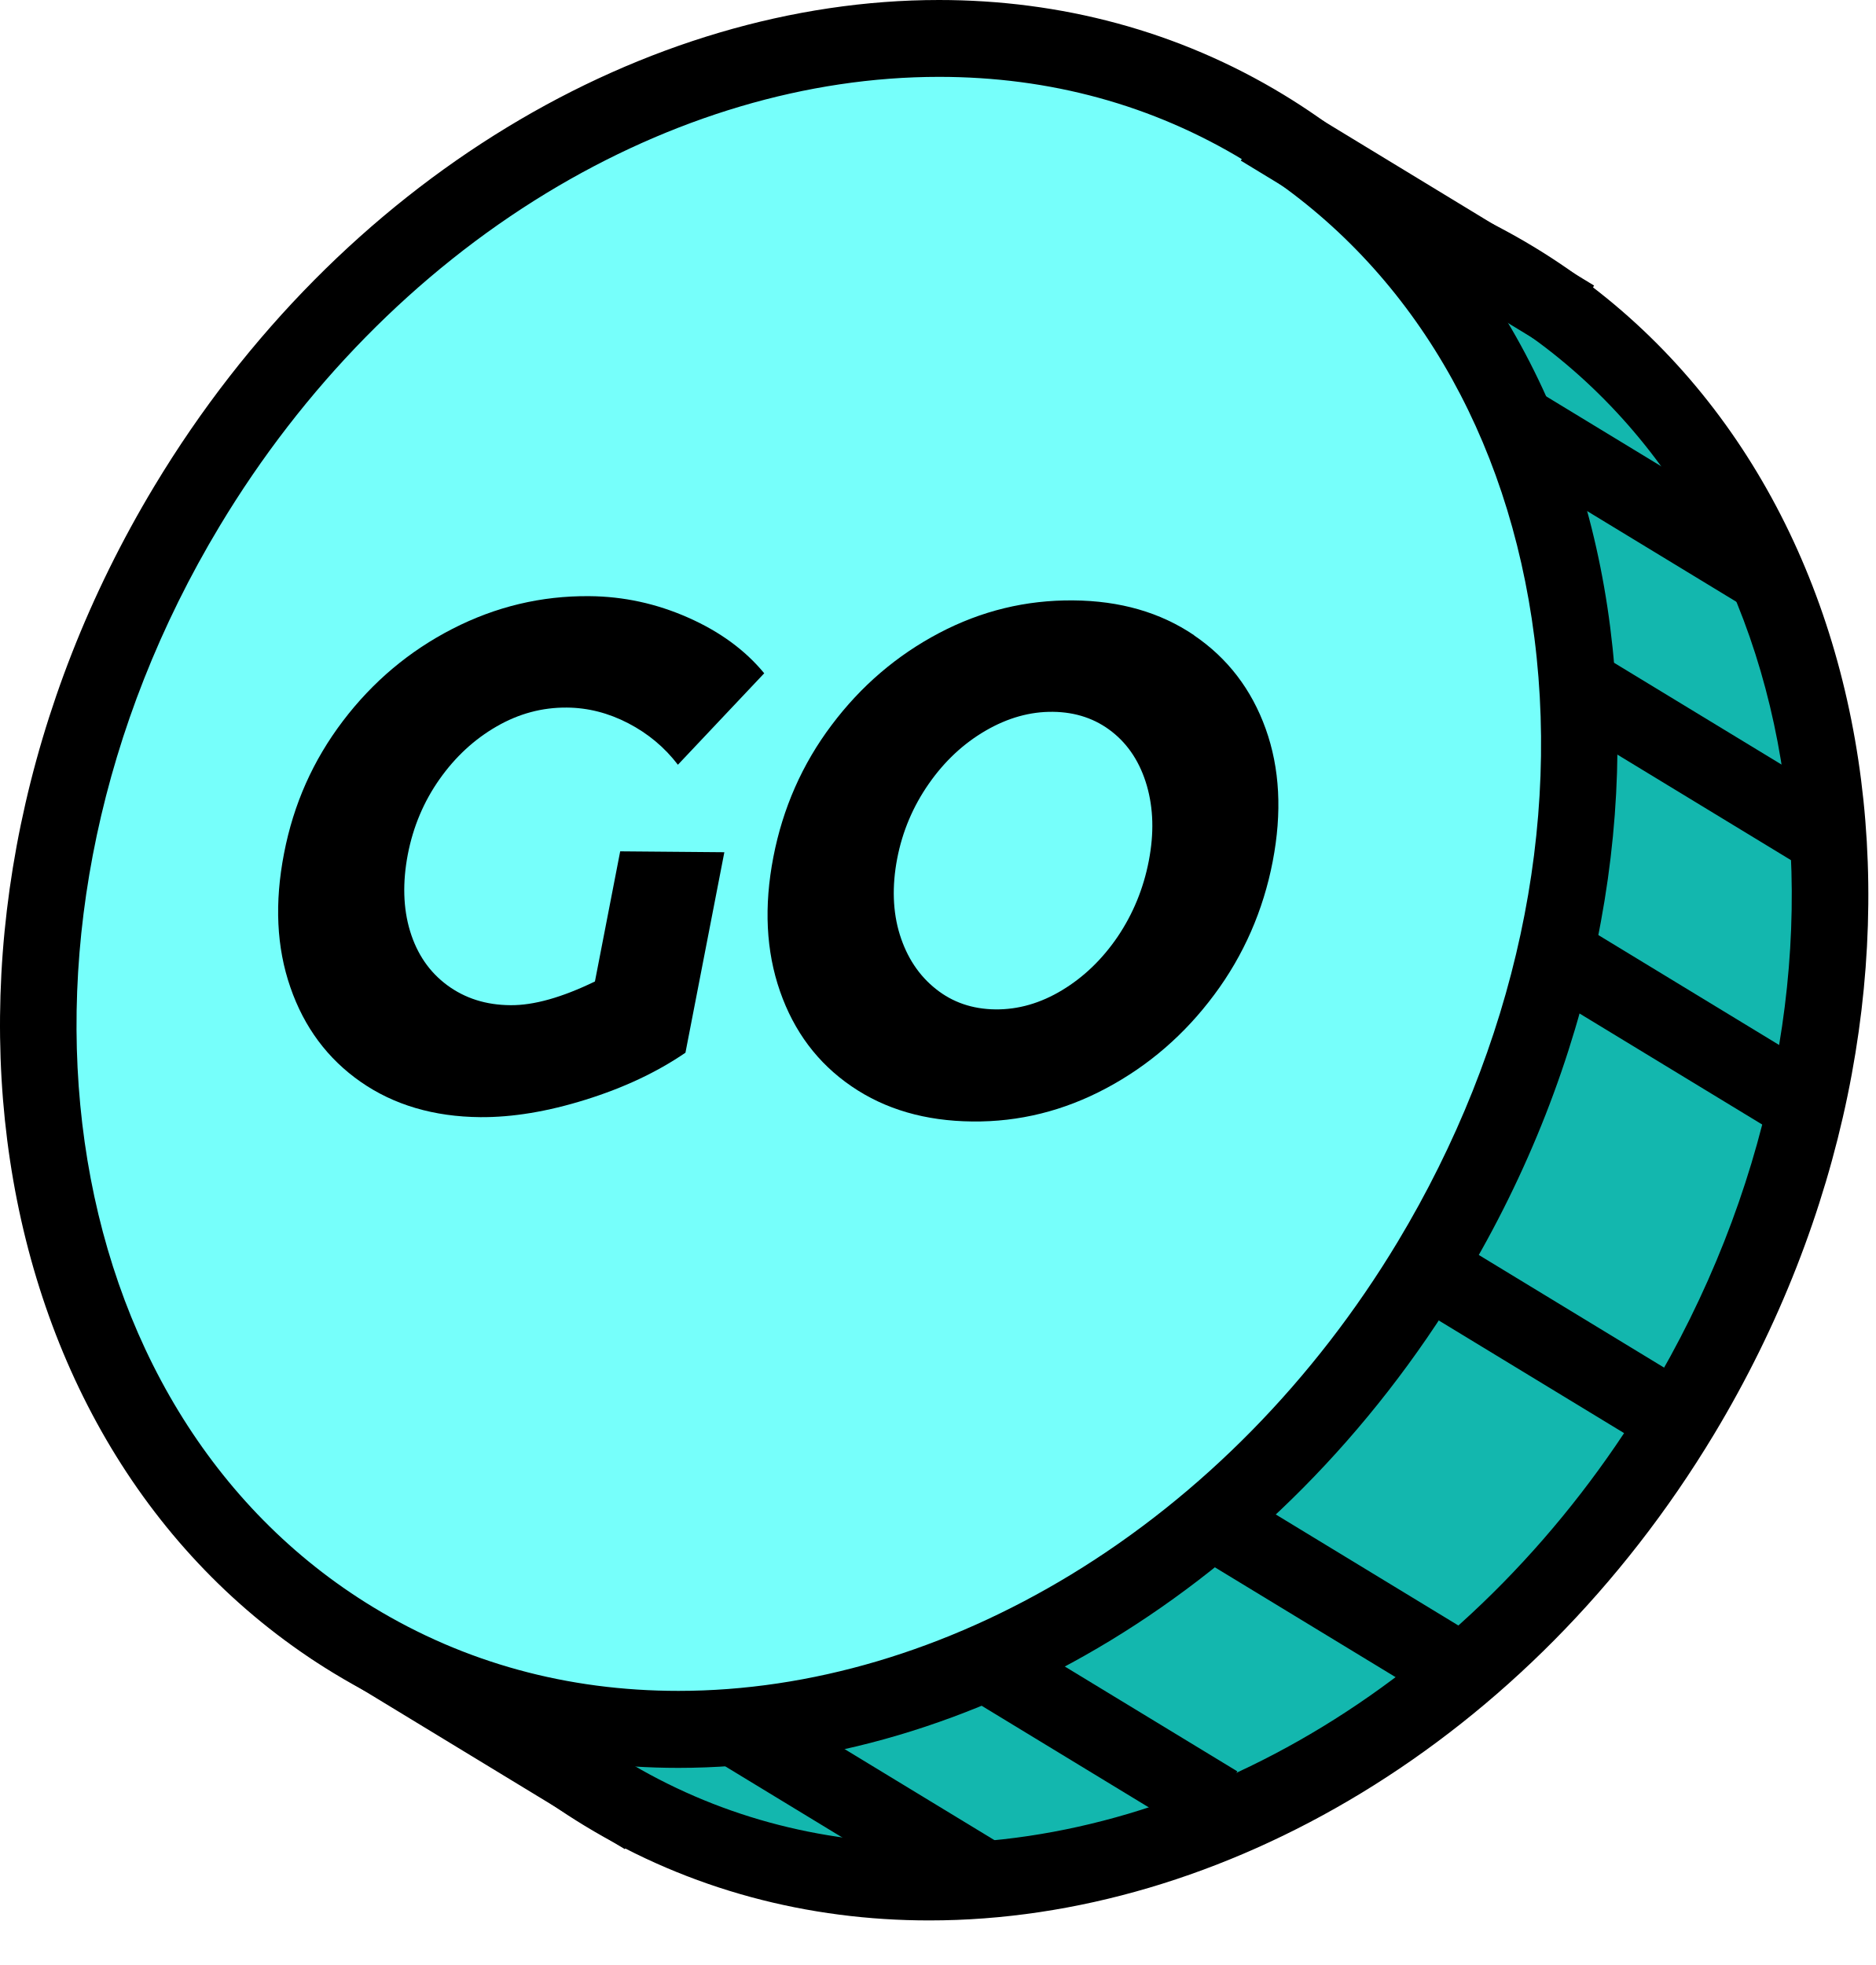
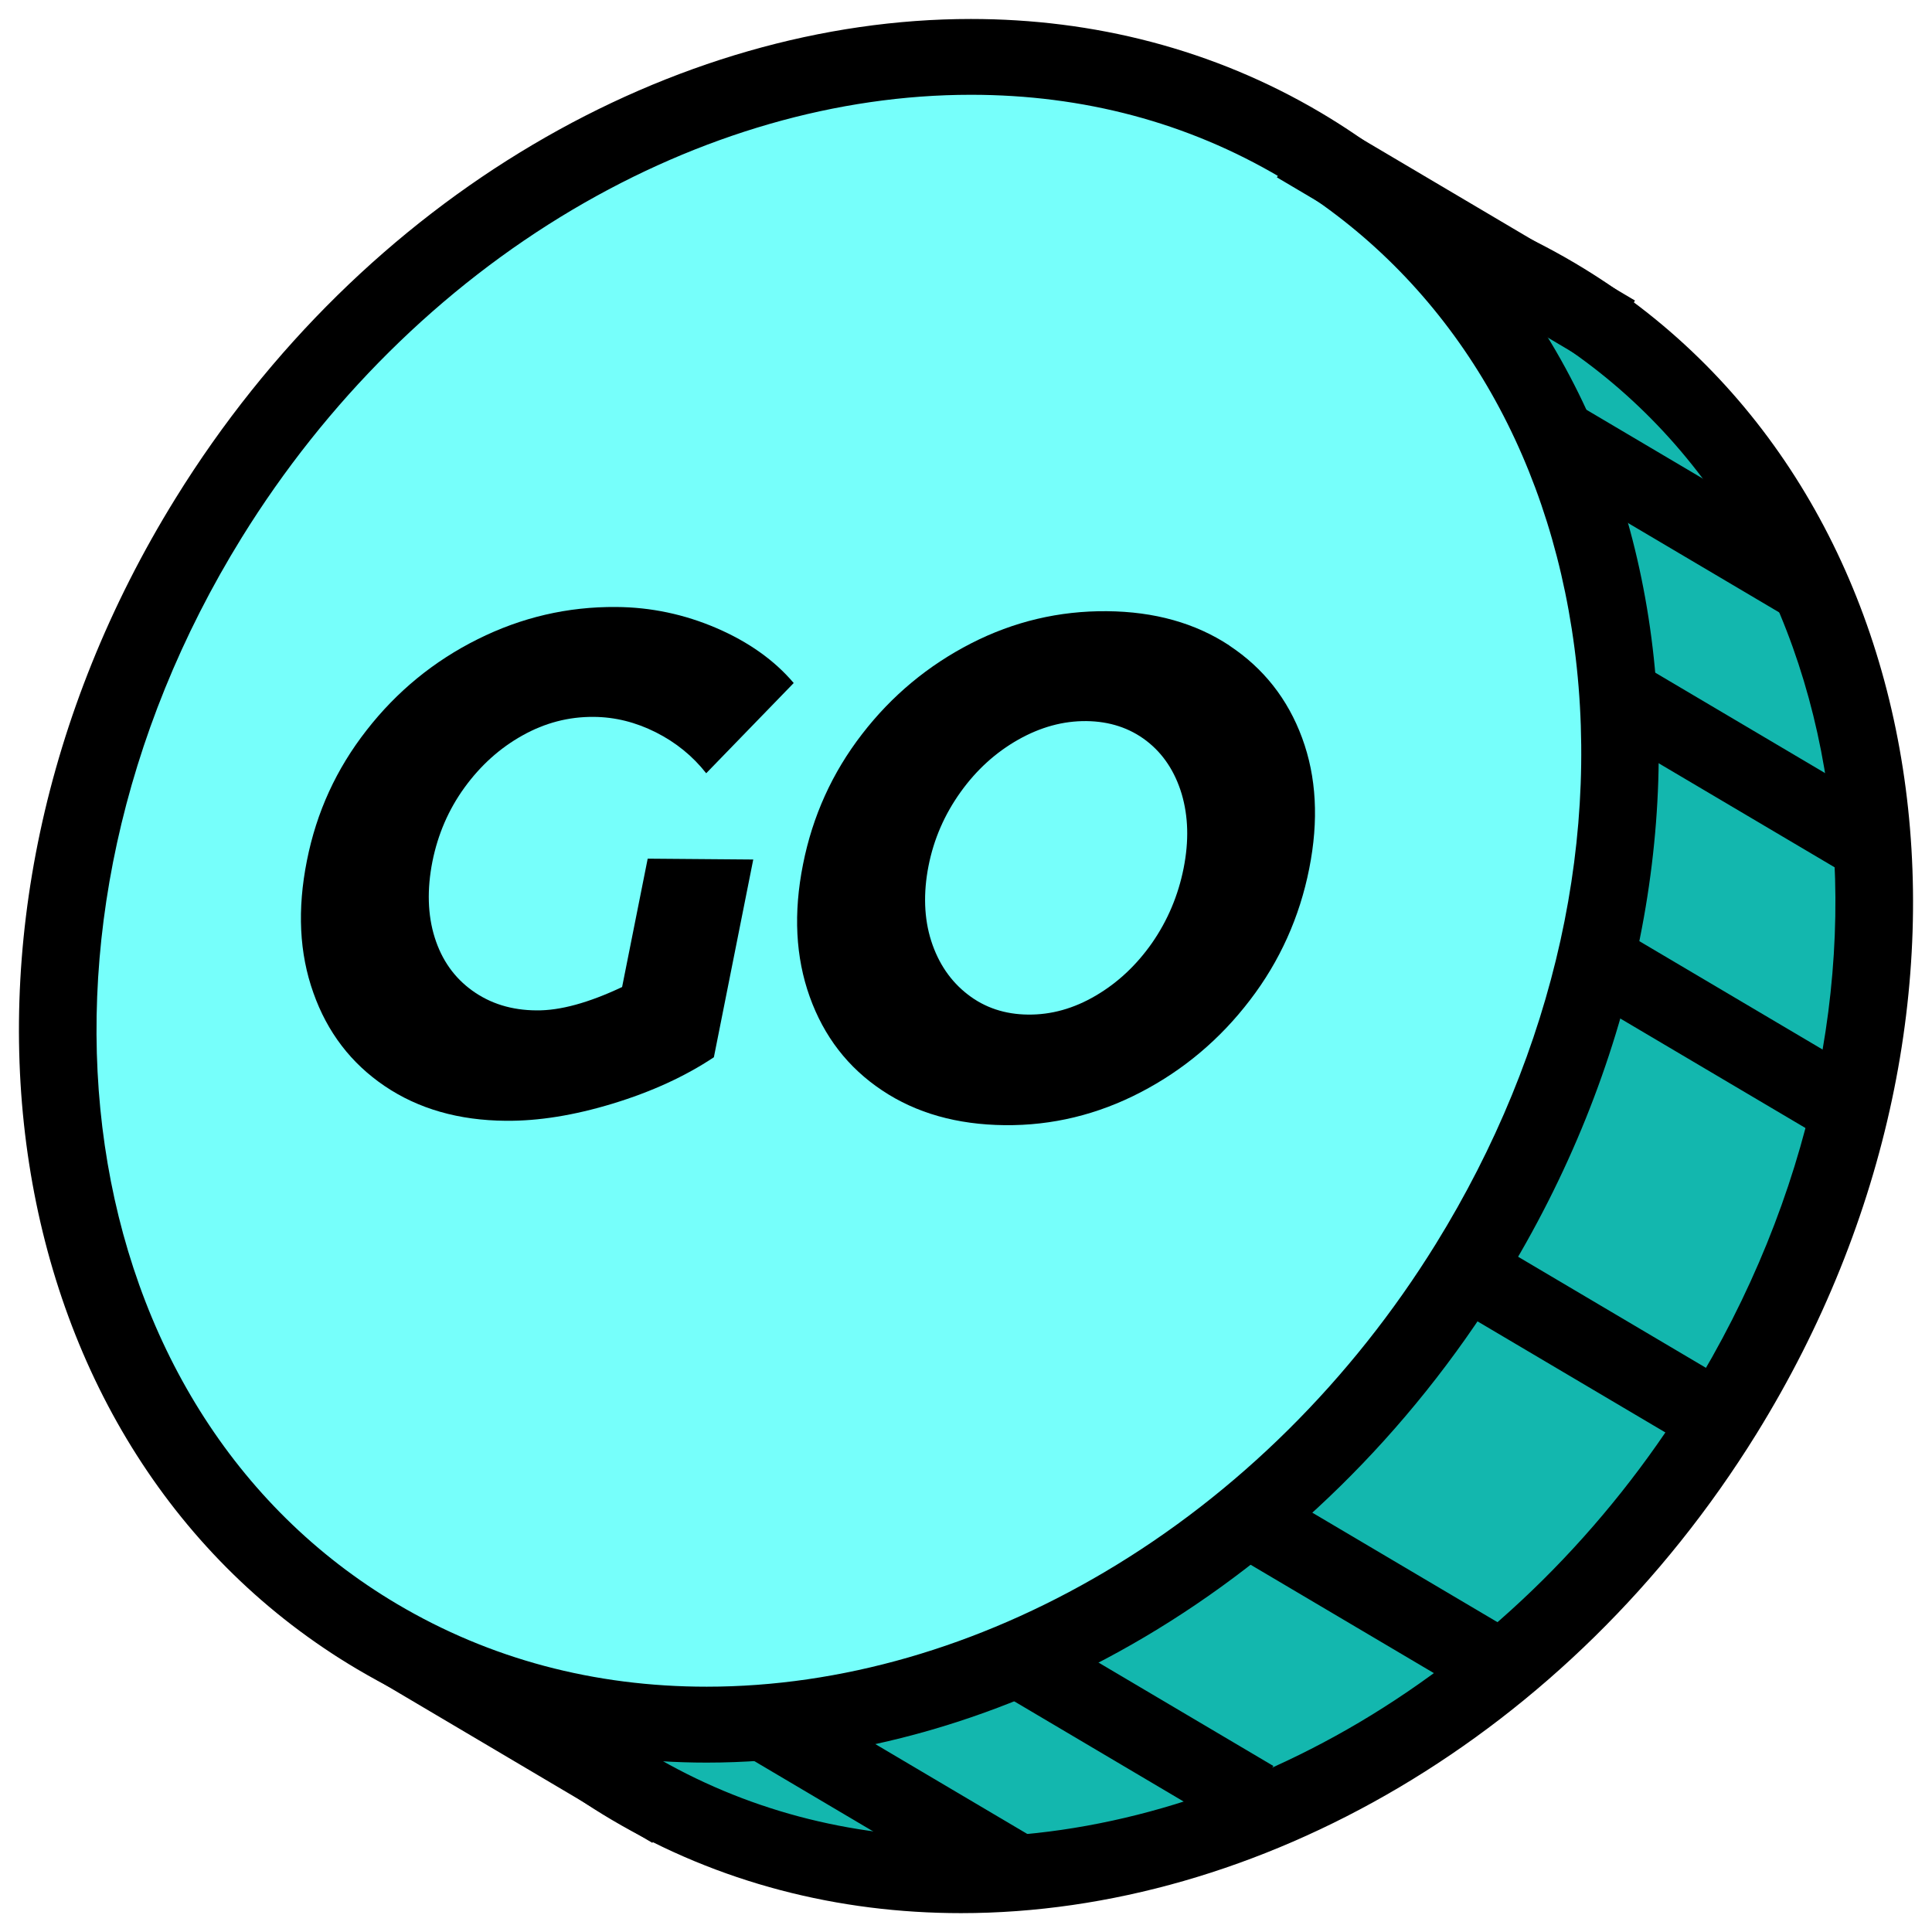
- <svg xmlns="http://www.w3.org/2000/svg" width="42" height="44" viewBox="0 0 42 44" fill="none">
-   <path d="M20.811 42.139C18.162 42.139 15.715 41.468 13.532 40.139C5.856 35.473 4.183 24.079 9.806 14.743C13.694 8.286 20.149 4.276 26.646 4.276C29.295 4.276 31.741 4.948 33.925 6.276C41.601 10.942 43.274 22.336 37.65 31.672C33.762 38.129 27.311 42.142 20.811 42.142V42.139Z" fill="#13B7AE" />
-   <path d="M26.646 3.416V5.137C29.135 5.137 31.433 5.768 33.48 7.01C40.753 11.43 42.295 22.293 36.917 31.225C35.053 34.323 32.523 36.898 29.603 38.674C26.8 40.378 23.76 41.278 20.811 41.278C18.322 41.278 16.021 40.647 13.977 39.405C10.506 37.294 8.219 33.651 7.537 29.145C6.837 24.521 7.905 19.568 10.54 15.191C12.404 12.093 14.933 9.517 17.853 7.742C20.657 6.038 23.697 5.137 26.646 5.137V3.416ZM26.646 3.416C20.111 3.416 13.229 7.4 9.073 14.301C3.198 24.06 4.993 35.961 13.089 40.88C15.458 42.32 18.105 43.002 20.811 43.002C27.345 43.002 34.228 39.018 38.384 32.117C44.259 22.359 42.463 10.458 34.367 5.539C31.998 4.099 29.352 3.416 26.646 3.416Z" fill="black" />
-   <path d="M15.193 38.726C12.544 38.726 10.097 38.054 7.913 36.726C0.237 32.059 -1.433 20.666 4.188 11.33C8.076 4.873 14.53 0.86 21.028 0.86C23.677 0.86 26.123 1.532 28.307 2.86C35.983 7.526 37.656 18.92 32.032 28.256C28.144 34.713 21.693 38.726 15.193 38.726Z" fill="#76FFFB" />
-   <path d="M21.028 0V1.721C23.517 1.721 25.815 2.352 27.861 3.594C31.333 5.705 33.619 9.348 34.302 13.854C35.001 18.478 33.933 23.432 31.299 27.809C29.434 30.907 26.905 33.482 23.985 35.258C21.182 36.962 18.142 37.862 15.193 37.862C12.704 37.862 10.403 37.231 8.359 35.989C1.085 31.569 -0.456 20.707 4.922 11.775C6.786 8.677 9.315 6.101 12.235 4.325C15.039 2.622 18.079 1.721 21.028 1.721V0ZM21.028 0C14.493 0 7.611 3.984 3.457 10.885C-2.42 20.644 -0.622 32.542 7.471 37.464C9.84 38.904 12.486 39.586 15.193 39.586C21.727 39.586 28.61 35.602 32.766 28.701C38.641 18.943 36.845 7.042 28.749 2.123C26.38 0.683 23.734 0 21.028 0Z" fill="black" />
-   <path d="M7.558 36.154L6.967 37.136L13.992 41.406L14.583 40.424L7.558 36.154Z" fill="black" />
-   <path d="M28.674 2.124L27.787 3.597L34.812 7.866L35.698 6.394L28.674 2.124Z" fill="black" />
-   <path d="M34.521 8.812L33.634 10.284L39.096 13.604L39.982 12.131L34.521 8.812Z" fill="black" />
-   <path d="M35.663 14.548L34.777 16.02L40.238 19.34L41.125 17.867L35.663 14.548Z" fill="black" />
-   <path d="M35.662 20.858L34.775 22.331L40.237 25.651L41.123 24.178L35.662 20.858Z" fill="black" />
-   <path d="M32.522 27.74L31.636 29.213L37.097 32.532L37.984 31.06L32.522 27.74Z" fill="black" />
-   <path d="M27.384 33.191L26.497 34.664L31.959 37.984L32.845 36.511L27.384 33.191Z" fill="black" />
-   <path d="M22.247 36.345L21.361 37.817L26.822 41.137L27.709 39.664L22.247 36.345Z" fill="black" />
-   <path d="M17.108 38.068L16.222 39.54L21.683 42.86L22.57 41.387L17.108 38.068Z" fill="black" />
-   <path d="M13.888 19.063L16.221 19.083L15.35 23.572C14.713 24.008 13.968 24.358 13.115 24.624C12.261 24.891 11.476 25.02 10.757 25.015C9.715 25.006 8.821 24.742 8.079 24.226C7.337 23.709 6.812 23.004 6.503 22.109C6.192 21.214 6.146 20.216 6.361 19.108C6.575 18.001 7.011 17.026 7.679 16.145C8.347 15.265 9.167 14.576 10.134 14.08C11.102 13.584 12.121 13.34 13.195 13.349C13.963 13.355 14.699 13.515 15.407 13.828C16.115 14.14 16.686 14.556 17.114 15.076L15.181 17.124C14.882 16.733 14.511 16.424 14.068 16.194C13.626 15.965 13.166 15.847 12.695 15.844C12.144 15.839 11.619 15.979 11.122 16.266C10.623 16.553 10.197 16.946 9.843 17.448C9.489 17.95 9.252 18.512 9.132 19.134C9.013 19.757 9.027 20.339 9.184 20.852C9.341 21.366 9.618 21.767 10.014 22.06C10.411 22.353 10.882 22.505 11.433 22.508C11.953 22.513 12.584 22.335 13.323 21.977L13.888 19.066V19.063Z" fill="black" />
-   <path d="M26.74 14.227C27.491 14.737 28.027 15.437 28.344 16.32C28.661 17.204 28.712 18.194 28.501 19.289C28.29 20.385 27.85 21.392 27.191 22.275C26.531 23.162 25.726 23.859 24.776 24.366C23.825 24.874 22.823 25.124 21.773 25.112C20.722 25.101 19.82 24.84 19.067 24.323C18.313 23.807 17.782 23.099 17.468 22.198C17.154 21.297 17.105 20.296 17.319 19.189C17.531 18.096 17.965 17.109 18.624 16.235C19.281 15.36 20.083 14.674 21.03 14.175C21.978 13.676 22.977 13.435 24.031 13.444C25.084 13.452 25.986 13.713 26.74 14.224V14.227ZM22.072 16.361C21.578 16.648 21.153 17.043 20.799 17.551C20.445 18.059 20.208 18.618 20.091 19.229C19.974 19.84 19.991 20.419 20.151 20.93C20.311 21.441 20.582 21.848 20.959 22.146C21.333 22.445 21.778 22.596 22.289 22.602C22.8 22.608 23.3 22.465 23.785 22.172C24.27 21.879 24.684 21.481 25.03 20.973C25.372 20.465 25.606 19.9 25.726 19.278C25.846 18.655 25.829 18.105 25.683 17.594C25.535 17.084 25.275 16.679 24.904 16.387C24.533 16.094 24.091 15.945 23.58 15.939C23.069 15.933 22.566 16.074 22.072 16.361Z" fill="black" />
+ <svg xmlns="http://www.w3.org/2000/svg" width="34" height="34" viewBox="0 0 34 34" fill="none">
+   <path d="M16.913 32.998C14.802 32.998 12.853 32.477 11.113 31.448C4.998 27.83 3.665 18.999 8.145 11.762C11.243 6.757 16.385 3.648 21.561 3.648C23.672 3.648 25.621 4.169 27.36 5.198C33.476 8.816 34.809 17.647 30.328 24.884C27.231 29.889 22.091 33 16.913 33V32.998Z" fill="#13B7AE" />
+   <path d="M21.562 2.982V4.316C23.545 4.316 25.376 4.806 27.006 5.768C32.801 9.195 34.029 17.615 29.744 24.538C28.259 26.94 26.244 28.936 23.918 30.313C21.684 31.633 19.262 32.332 16.913 32.332C14.93 32.332 13.097 31.842 11.469 30.88C8.703 29.243 6.881 26.419 6.338 22.927C5.781 19.342 6.631 15.502 8.73 12.11C10.215 9.708 12.23 7.712 14.557 6.335C16.79 5.015 19.212 4.316 21.562 4.316V2.982ZM21.562 2.982C16.356 2.982 10.873 6.071 7.561 11.42C2.881 18.984 4.311 28.209 10.761 32.023C12.649 33.139 14.757 33.668 16.913 33.668C22.119 33.668 27.602 30.579 30.913 25.23C35.594 17.666 34.163 8.441 27.713 4.628C25.826 3.512 23.718 2.982 21.562 2.982Z" fill="black" />
+   <path d="M12.437 30.351C10.327 30.351 8.378 29.831 6.638 28.802C0.522 25.184 -0.808 16.353 3.67 9.115C6.767 4.111 11.909 1 17.086 1C19.196 1 21.145 1.52 22.885 2.55C29.001 6.167 30.333 14.999 25.853 22.236C22.756 27.241 17.616 30.351 12.437 30.351Z" fill="#76FFFB" />
+   <path d="M17.086 0.334V1.668C19.069 1.668 20.9 2.157 22.53 3.12C25.296 4.756 27.118 7.58 27.661 11.073C28.218 14.657 27.368 18.497 25.269 21.89C23.784 24.291 21.769 26.288 19.442 27.664C17.209 28.985 14.787 29.683 12.437 29.683C10.454 29.683 8.621 29.194 6.993 28.231C1.198 24.805 -0.03 16.385 4.254 9.461C5.74 7.06 7.755 5.063 10.081 3.687C12.315 2.366 14.737 1.668 17.086 1.668V0.334ZM17.086 0.334C11.88 0.334 6.397 3.422 3.088 8.772C-1.595 16.336 -0.162 25.559 6.285 29.374C8.173 30.49 10.281 31.019 12.437 31.019C17.643 31.019 23.126 27.931 26.438 22.581C31.118 15.017 29.688 5.792 23.238 1.979C21.35 0.863 19.242 0.334 17.086 0.334Z" fill="black" />
+   <path d="M6.355 28.36L5.884 29.121L11.48 32.431L11.951 31.67L6.355 28.36Z" fill="black" />
+   <path d="M23.177 1.98L22.471 3.121L28.067 6.431L28.773 5.289L23.177 1.98Z" fill="black" />
+   <path d="M27.837 7.163L27.13 8.305L31.481 10.878L32.188 9.736L27.837 7.163Z" fill="black" />
+   <path d="M28.746 11.611L28.04 12.752L32.391 15.325L33.097 14.184L28.746 11.611Z" fill="black" />
+   <path d="M28.745 16.501L28.039 17.643L32.39 20.216L33.096 19.074L28.745 16.501Z" fill="black" />
+   <path d="M26.243 21.837L25.537 22.979L29.888 25.552L30.594 24.41L26.243 21.837Z" fill="black" />
+   <path d="M22.15 26.062L21.444 27.203L25.795 29.776L26.501 28.635L22.15 26.062Z" fill="black" />
+   <path d="M18.058 28.505L17.351 29.646L21.702 32.22L22.409 31.078L18.058 28.505Z" fill="black" />
+   <path d="M13.963 29.841L13.257 30.982L17.608 33.556L18.314 32.414L13.963 29.841Z" fill="black" />
+   <path d="M11.398 15.111L13.256 15.126L12.563 18.606C12.055 18.944 11.462 19.215 10.782 19.422C10.102 19.629 9.476 19.729 8.903 19.724C8.073 19.718 7.361 19.513 6.77 19.113C6.179 18.713 5.76 18.166 5.515 17.472C5.267 16.778 5.23 16.005 5.401 15.146C5.571 14.288 5.919 13.532 6.452 12.85C6.984 12.167 7.636 11.633 8.407 11.249C9.178 10.864 9.99 10.675 10.845 10.682C11.457 10.686 12.044 10.811 12.608 11.053C13.172 11.296 13.627 11.618 13.968 12.02L12.428 13.608C12.19 13.305 11.894 13.065 11.541 12.887C11.189 12.71 10.823 12.618 10.447 12.616C10.009 12.612 9.59 12.721 9.194 12.943C8.796 13.165 8.458 13.47 8.175 13.859C7.893 14.248 7.705 14.684 7.609 15.166C7.514 15.649 7.525 16.1 7.65 16.498C7.775 16.896 7.996 17.207 8.312 17.434C8.628 17.661 9.003 17.779 9.442 17.781C9.856 17.786 10.359 17.648 10.948 17.37L11.398 15.113V15.111Z" fill="black" />
+   <path d="M21.637 11.363C22.235 11.759 22.663 12.301 22.915 12.986C23.168 13.671 23.209 14.438 23.04 15.287C22.872 16.137 22.522 16.917 21.996 17.602C21.471 18.289 20.83 18.829 20.072 19.223C19.315 19.616 18.517 19.81 17.68 19.801C16.843 19.792 16.124 19.59 15.524 19.189C14.923 18.789 14.5 18.24 14.25 17.542C14 16.844 13.961 16.068 14.132 15.21C14.3 14.362 14.646 13.598 15.171 12.919C15.694 12.241 16.334 11.71 17.088 11.323C17.844 10.936 18.64 10.749 19.479 10.756C20.318 10.763 21.037 10.965 21.637 11.361V11.363ZM17.919 13.017C17.525 13.24 17.186 13.546 16.904 13.94C16.622 14.334 16.433 14.767 16.34 15.241C16.247 15.714 16.261 16.163 16.388 16.559C16.515 16.955 16.732 17.271 17.032 17.502C17.33 17.733 17.684 17.851 18.091 17.855C18.499 17.86 18.897 17.749 19.283 17.522C19.67 17.295 20 16.986 20.275 16.593C20.548 16.199 20.734 15.761 20.83 15.278C20.925 14.796 20.912 14.369 20.796 13.973C20.677 13.578 20.47 13.264 20.175 13.037C19.879 12.81 19.526 12.695 19.119 12.69C18.712 12.686 18.312 12.795 17.919 13.017Z" fill="black" />
</svg>
